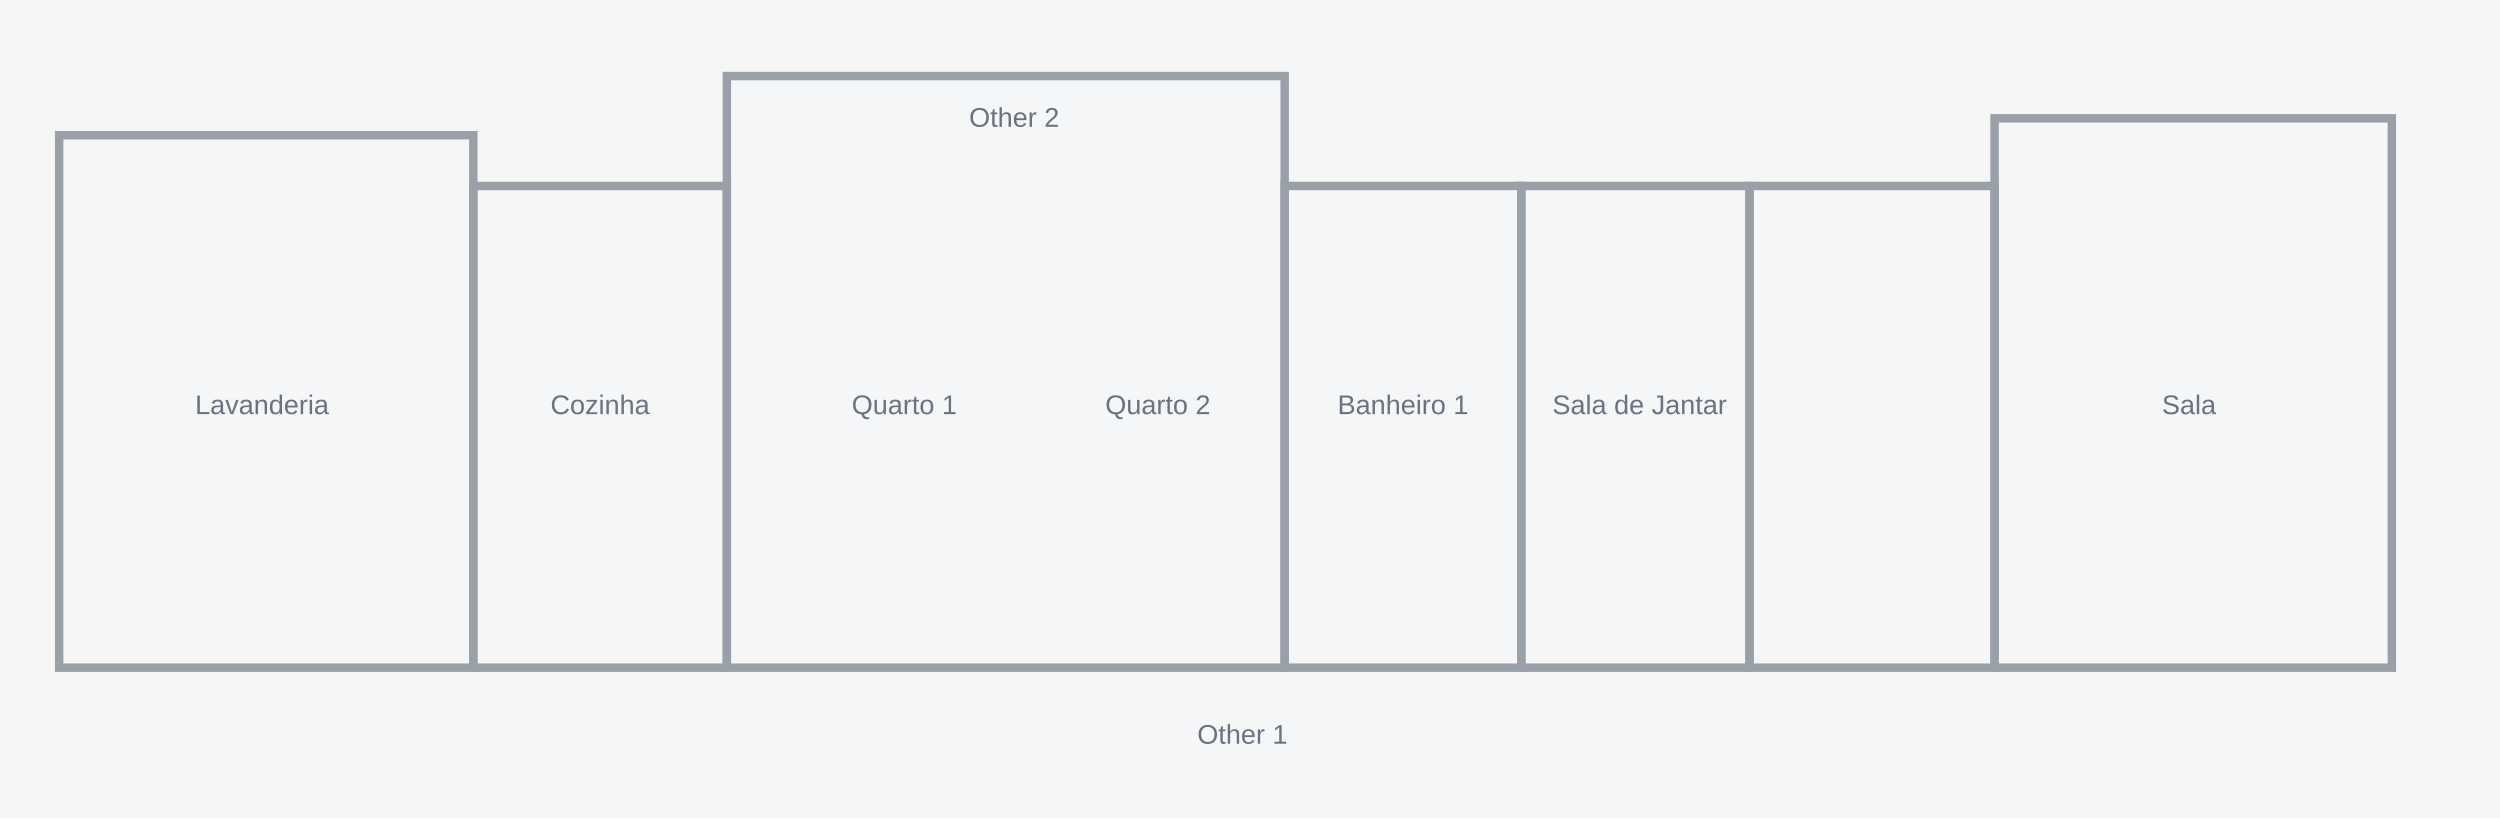
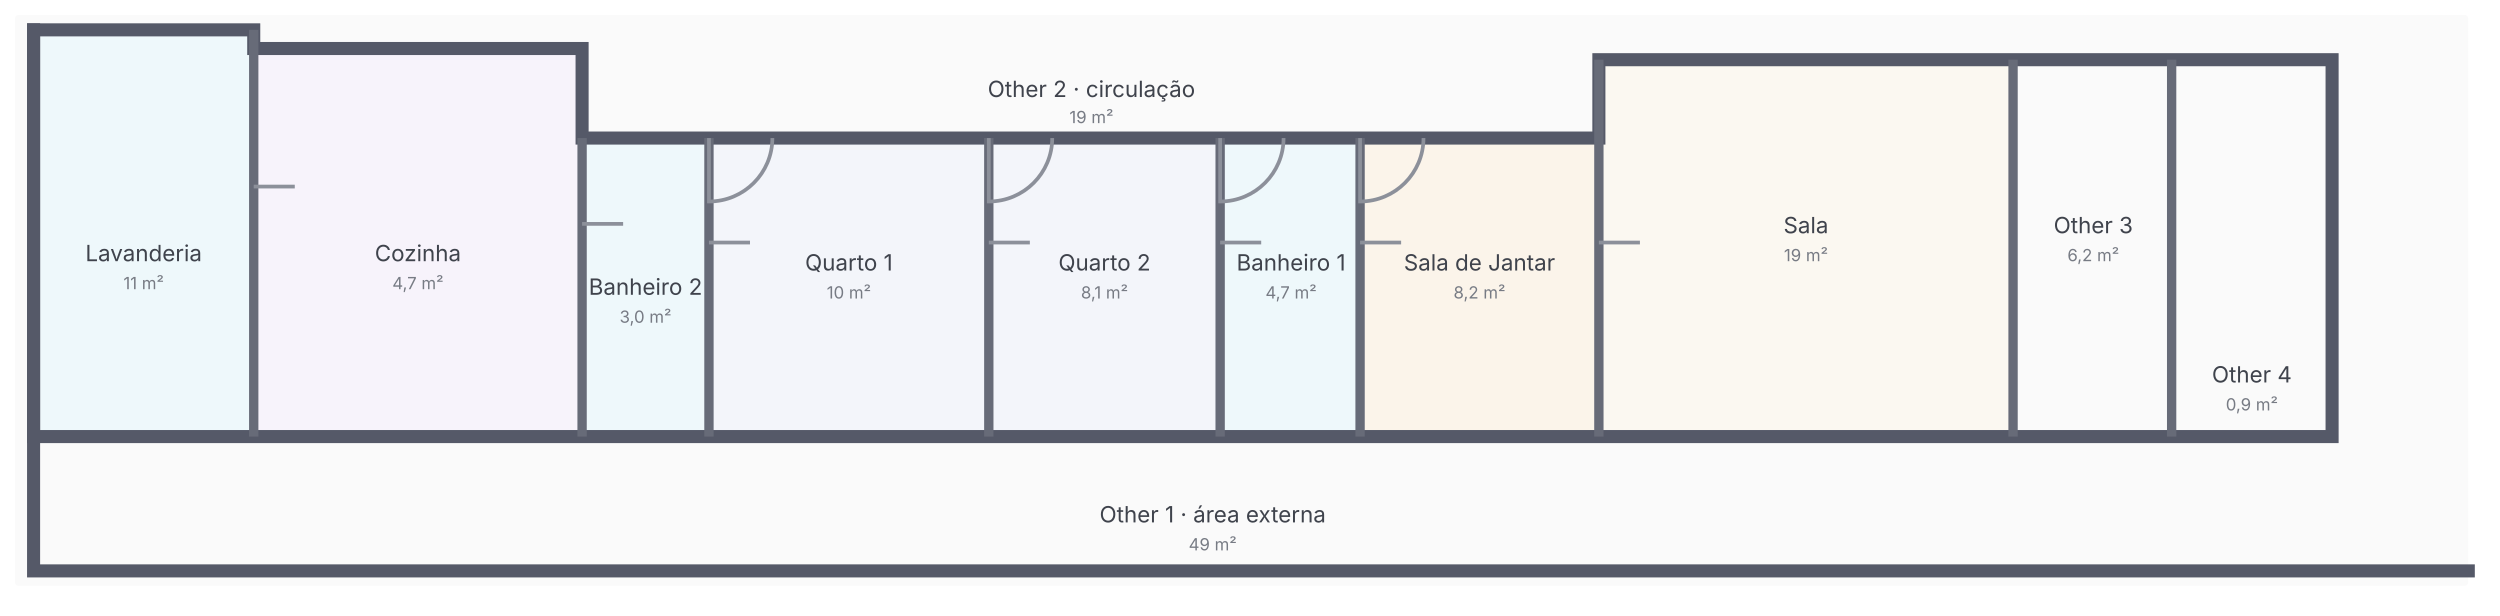
- <svg xmlns="http://www.w3.org/2000/svg" viewBox="0 0 1479 484">
-   <rect width="1479" height="484" fill="#f5f6f7" />
-   <g fill="none" stroke="#9aa0a8" stroke-width="5">
-     <path d="M35 80H280V395H35Z" />
-     <path d="M280 110H430V395H280Z" />
-     <path d="M430 45H760V395H430Z" />
-     <path d="M760 110H900V395H760Z" />
-     <path d="M900 110H1035V395H900Z" />
-     <path d="M1035 110H1180V395H1035Z" />
-     <path d="M1180 70H1415V395H1180Z" />
-   </g>
-   <g fill="#6b7280" font-family="Arial,sans-serif" font-size="16" text-anchor="middle">
-     <text x="155" y="245">Lavanderia</text>
-     <text x="355" y="245">Cozinha</text>
-     <text x="535" y="245">Quarto 1</text>
-     <text x="685" y="245">Quarto 2</text>
-     <text x="830" y="245">Banheiro 1</text>
-     <text x="970" y="245">Sala de Jantar</text>
-     <text x="1295" y="245">Sala</text>
-     <text x="600" y="75">Other 2</text>
-     <text x="735" y="440">Other 1</text>
+ <svg xmlns="http://www.w3.org/2000/svg" viewBox="70 80 1340 330" role="img" aria-label="Planta da residência baseada no levantamento Polycam">
+   <style>.w{fill:none;stroke:#555968;stroke-width:7;stroke-linecap:square}.i{fill:none;stroke:#676b78;stroke-width:5}.d{fill:none;stroke:#8c909a;stroke-width:2}.t{font:12px -apple-system,BlinkMacSystemFont,'Segoe UI',sans-serif;fill:#3f434c;text-anchor:middle}.a{font:9px -apple-system,BlinkMacSystemFont,'Segoe UI',sans-serif;fill:#777b84;text-anchor:middle}.zone{stroke:#d9dde3;stroke-width:1}.ext{fill:#fafafa}.laundry{fill:#eef8fb}.kitchen{fill:#f7f3fb}.bed{fill:#f3f5fa}.bath{fill:#eef8fb}.dining{fill:#fbf4ea}.living{fill:#fbf8f1}</style>
+   <rect x="78" y="88" width="1315" height="306" rx="2" class="ext" />
+   <rect x="88" y="96" width="118" height="218" class="zone laundry" />
+   <rect x="206" y="106" width="176" height="208" class="zone kitchen" />
+   <rect x="382" y="154" width="68" height="160" class="zone bath" />
+   <rect x="450" y="154" width="150" height="160" class="zone bed" />
+   <rect x="600" y="154" width="124" height="160" class="zone bed" />
+   <rect x="724" y="154" width="75" height="160" class="zone bath" />
+   <rect x="799" y="154" width="128" height="160" class="zone dining" />
+   <rect x="927" y="112" width="222" height="202" class="zone living" />
+   <rect x="1149" y="112" width="85" height="202" class="zone ext" />
+   <rect x="1234" y="112" width="86" height="202" class="zone ext" />
+   <path class="w" d="M88 96H206V106H382V154H450V154H600V154H724V154H799V154H927V112H1149V112H1234V112H1320V314H1234V314H1149V314H927V314H799V314H724V314H600V314H450V314H382V314H206V314H88Z" />
+   <path class="w" d="M88 96V386H1393M88 386H1393" />
+   <path class="i" d="M206 96V314M382 154V314M450 154V314M600 154V314M724 154V314M799 154V314M927 112V314M1149 112V314M1234 112V314" />
+   <path class="d" d="M206 180h22m154 20h22m46 10h22m128 0h22m102 0h22m53 0h22m106 0h22" />
+   <path class="d" d="M450 154v34a34 34 0 0 0 34-34M600 154v34a34 34 0 0 0 34-34M724 154v34a34 34 0 0 0 34-34M799 154v34a34 34 0 0 0 34-34" />
+   <g>
+     <text class="t" x="147" y="220">Lavanderia</text>
+     <text class="a" x="147" y="235">11 m²</text>
+     <text class="t" x="294" y="220">Cozinha</text>
+     <text class="a" x="294" y="235">4,7 m²</text>
+     <text class="t" x="416" y="238">Banheiro 2</text>
+     <text class="a" x="416" y="253">3,0 m²</text>
+     <text class="t" x="525" y="225">Quarto 1</text>
+     <text class="a" x="525" y="240">10 m²</text>
+     <text class="t" x="662" y="225">Quarto 2</text>
+     <text class="a" x="662" y="240">8,1 m²</text>
+     <text class="t" x="762" y="225">Banheiro 1</text>
+     <text class="a" x="762" y="240">4,7 m²</text>
+     <text class="t" x="863" y="225">Sala de Jantar</text>
+     <text class="a" x="863" y="240">8,2 m²</text>
+     <text class="t" x="1038" y="205">Sala</text>
+     <text class="a" x="1038" y="220">19 m²</text>
+     <text class="t" x="1192" y="205">Other 3</text>
+     <text class="a" x="1192" y="220">6,2 m²</text>
+     <text class="t" x="1277" y="285">Other 4</text>
+     <text class="a" x="1277" y="300">0,9 m²</text>
+     <text class="t" x="655" y="132">Other 2 · circulação</text>
+     <text class="a" x="655" y="146">19 m²</text>
+     <text class="t" x="720" y="360">Other 1 · área externa</text>
+     <text class="a" x="720" y="375">49 m²</text>
  </g>
</svg>
